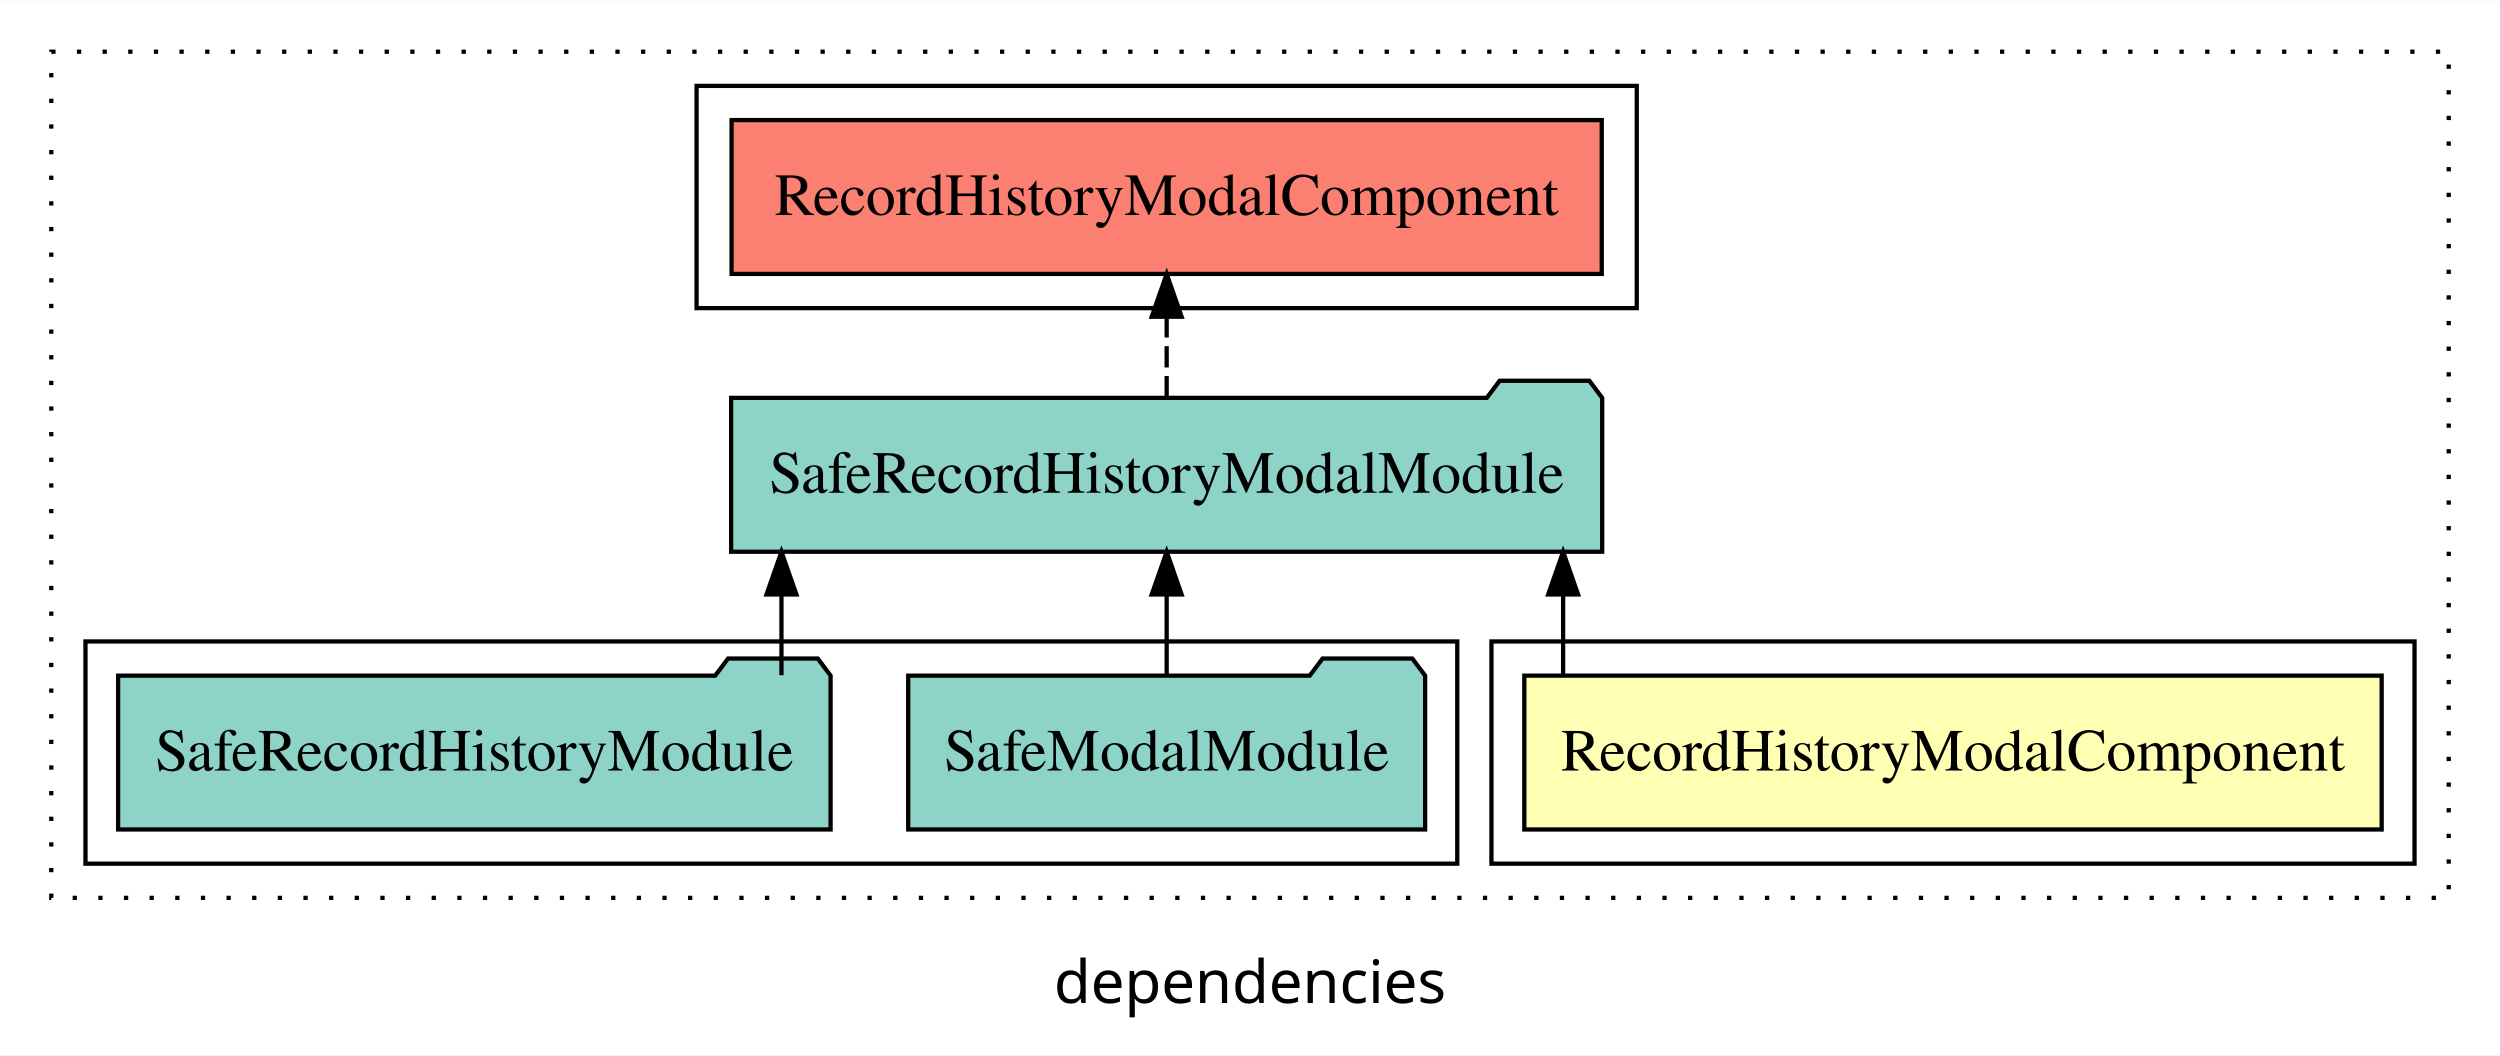
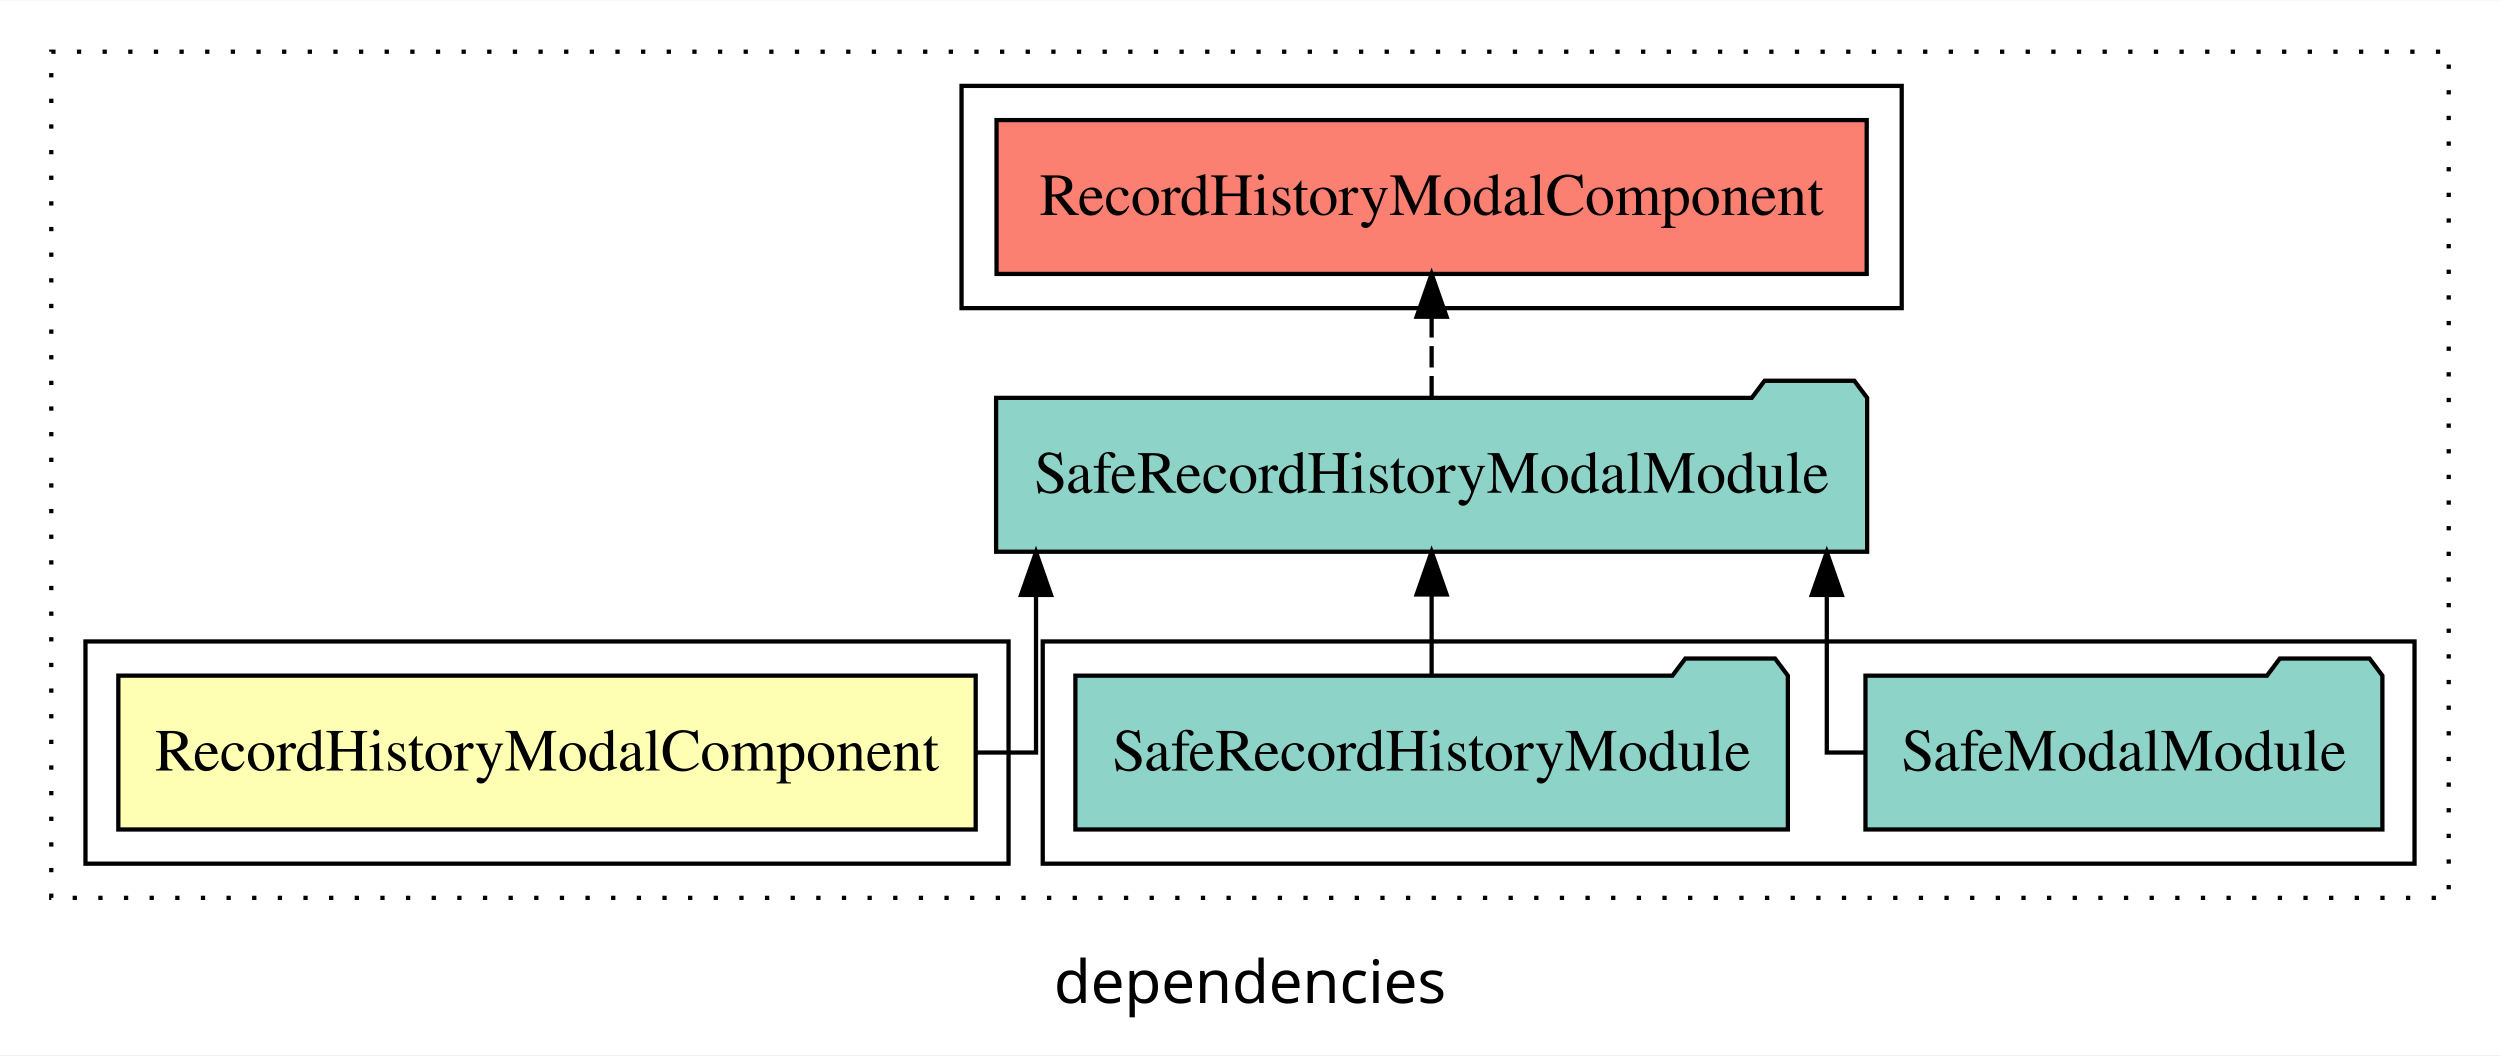
<svg xmlns="http://www.w3.org/2000/svg" width="585pt" height="247pt" viewBox="0.00 0.00 585.00 246.80">
  <g id="graph0" class="graph" transform="scale(1 1) rotate(0) translate(4 242.8)">
    <polygon fill="white" stroke="transparent" points="-4,4 -4,-242.8 581,-242.8 581,4 -4,4" />
    <text text-anchor="middle" x="288.5" y="-8.2" font-family="sans-serif" font-size="14.00">dependencies</text>
    <g id="clust1" class="cluster">
      <polygon fill="none" stroke="black" stroke-dasharray="1,5" points="8,-32.8 8,-230.8 569,-230.8 569,-32.8 8,-32.8" />
    </g>
+     <g id="clust4" class="cluster">
+       <polygon fill="none" stroke="black" points="240,-40.8 240,-92.8 561,-92.8 561,-40.8 240,-40.8" />
+     </g>
    <g id="clust5" class="cluster">
-       <polygon fill="none" stroke="black" points="159,-170.8 159,-222.8 379,-222.8 379,-170.8 159,-170.8" />
+       <polygon fill="none" stroke="black" points="221,-170.8 221,-222.8 441,-222.8 441,-170.8 221,-170.8" />
    </g>
    <g id="clust2" class="cluster">
-       <polygon fill="none" stroke="black" points="345,-40.8 345,-92.8 561,-92.8 561,-40.8 345,-40.8" />
-     </g>
-     <g id="clust4" class="cluster">
-       <polygon fill="none" stroke="black" points="16,-40.8 16,-92.8 337,-92.8 337,-40.8 16,-40.8" />
+       <polygon fill="none" stroke="black" points="16,-40.8 16,-92.8 232,-92.8 232,-40.8 16,-40.8" />
    </g>
    <g id="node1" class="node">
-       <polygon fill="#ffffb3" stroke="black" points="553.31,-84.8 352.69,-84.8 352.69,-48.8 553.31,-48.8 553.31,-84.8" />
-       <text text-anchor="middle" x="453" y="-62.6" font-family="Times,serif" font-size="14.00">RecordHistoryModalComponent</text>
+       <polygon fill="#ffffb3" stroke="black" points="224.31,-84.8 23.69,-84.8 23.69,-48.8 224.31,-48.8 224.31,-84.8" />
+       <text text-anchor="middle" x="124" y="-62.6" font-family="Times,serif" font-size="14.00">RecordHistoryModalComponent</text>
    </g>
    <g id="node2" class="node">
-       <polygon fill="#8dd3c7" stroke="black" points="370.91,-149.8 367.91,-153.8 346.91,-153.8 343.91,-149.8 167.09,-149.8 167.09,-113.8 370.91,-113.8 370.91,-149.8" />
-       <text text-anchor="middle" x="269" y="-127.6" font-family="Times,serif" font-size="14.00">SafeRecordHistoryModalModule</text>
+       <polygon fill="#8dd3c7" stroke="black" points="432.91,-149.8 429.91,-153.8 408.91,-153.8 405.91,-149.8 229.09,-149.8 229.09,-113.8 432.91,-113.8 432.91,-149.8" />
+       <text text-anchor="middle" x="331" y="-127.6" font-family="Times,serif" font-size="14.00">SafeRecordHistoryModalModule</text>
    </g>
    <g id="edge1" class="edge">
-       <path fill="none" stroke="black" d="M361.77,-84.91C361.77,-84.91 361.77,-103.79 361.77,-103.79" />
-       <polygon fill="black" stroke="black" points="358.27,-103.79 361.77,-113.79 365.27,-103.79 358.27,-103.79" />
+       <path fill="none" stroke="black" d="M224.4,-66.8C232.96,-66.8 238.43,-66.8 238.43,-66.8 238.43,-66.8 238.43,-103.69 238.43,-103.69" />
+       <polygon fill="black" stroke="black" points="234.93,-103.69 238.43,-113.69 241.93,-103.69 234.93,-103.69" />
    </g>
    <g id="node5" class="node">
-       <polygon fill="#fb8072" stroke="black" points="370.81,-214.8 167.19,-214.8 167.19,-178.8 370.81,-178.8 370.81,-214.8" />
-       <text text-anchor="middle" x="269" y="-192.6" font-family="Times,serif" font-size="14.00">RecordHistoryModalComponent </text>
+       <polygon fill="#fb8072" stroke="black" points="432.81,-214.8 229.19,-214.8 229.19,-178.8 432.81,-178.8 432.81,-214.8" />
+       <text text-anchor="middle" x="331" y="-192.6" font-family="Times,serif" font-size="14.00">RecordHistoryModalComponent </text>
    </g>
    <g id="edge4" class="edge">
-       <path fill="none" stroke="black" stroke-dasharray="5,2" d="M269,-149.91C269,-149.91 269,-168.79 269,-168.79" />
-       <polygon fill="black" stroke="black" points="265.5,-168.79 269,-178.79 272.5,-168.79 265.5,-168.79" />
+       <path fill="none" stroke="black" stroke-dasharray="5,2" d="M331,-149.91C331,-149.91 331,-168.79 331,-168.79" />
+       <polygon fill="black" stroke="black" points="327.5,-168.79 331,-178.79 334.5,-168.79 327.5,-168.79" />
    </g>
    <g id="node3" class="node">
-       <polygon fill="#8dd3c7" stroke="black" points="329.48,-84.8 326.48,-88.8 305.48,-88.8 302.48,-84.8 208.52,-84.8 208.52,-48.8 329.48,-48.8 329.48,-84.8" />
-       <text text-anchor="middle" x="269" y="-62.6" font-family="Times,serif" font-size="14.00">SafeModalModule</text>
+       <polygon fill="#8dd3c7" stroke="black" points="553.48,-84.8 550.48,-88.8 529.48,-88.8 526.48,-84.8 432.52,-84.8 432.52,-48.8 553.48,-48.8 553.48,-84.8" />
+       <text text-anchor="middle" x="493" y="-62.6" font-family="Times,serif" font-size="14.00">SafeModalModule</text>
    </g>
    <g id="edge2" class="edge">
-       <path fill="none" stroke="black" d="M269,-84.91C269,-84.91 269,-103.79 269,-103.79" />
-       <polygon fill="black" stroke="black" points="265.5,-103.79 269,-113.79 272.5,-103.79 265.5,-103.79" />
+       <path fill="none" stroke="black" d="M432.28,-66.8C426.92,-66.8 423.47,-66.8 423.47,-66.8 423.47,-66.8 423.47,-103.69 423.47,-103.69" />
+       <polygon fill="black" stroke="black" points="419.97,-103.69 423.47,-113.69 426.97,-103.69 419.97,-103.69" />
    </g>
    <g id="node4" class="node">
-       <polygon fill="#8dd3c7" stroke="black" points="190.36,-84.8 187.36,-88.8 166.36,-88.8 163.36,-84.8 23.64,-84.8 23.64,-48.8 190.36,-48.8 190.36,-84.8" />
-       <text text-anchor="middle" x="107" y="-62.6" font-family="Times,serif" font-size="14.00">SafeRecordHistoryModule</text>
+       <polygon fill="#8dd3c7" stroke="black" points="414.36,-84.8 411.36,-88.8 390.36,-88.8 387.36,-84.8 247.64,-84.8 247.64,-48.8 414.36,-48.8 414.36,-84.8" />
+       <text text-anchor="middle" x="331" y="-62.6" font-family="Times,serif" font-size="14.00">SafeRecordHistoryModule</text>
    </g>
    <g id="edge3" class="edge">
-       <path fill="none" stroke="black" d="M178.86,-84.91C178.86,-84.91 178.86,-103.79 178.86,-103.79" />
-       <polygon fill="black" stroke="black" points="175.36,-103.79 178.86,-113.79 182.36,-103.79 175.36,-103.79" />
+       <path fill="none" stroke="black" d="M331,-84.91C331,-84.91 331,-103.79 331,-103.79" />
+       <polygon fill="black" stroke="black" points="327.5,-103.79 331,-113.79 334.5,-103.79 327.5,-103.79" />
    </g>
  </g>
</svg>
